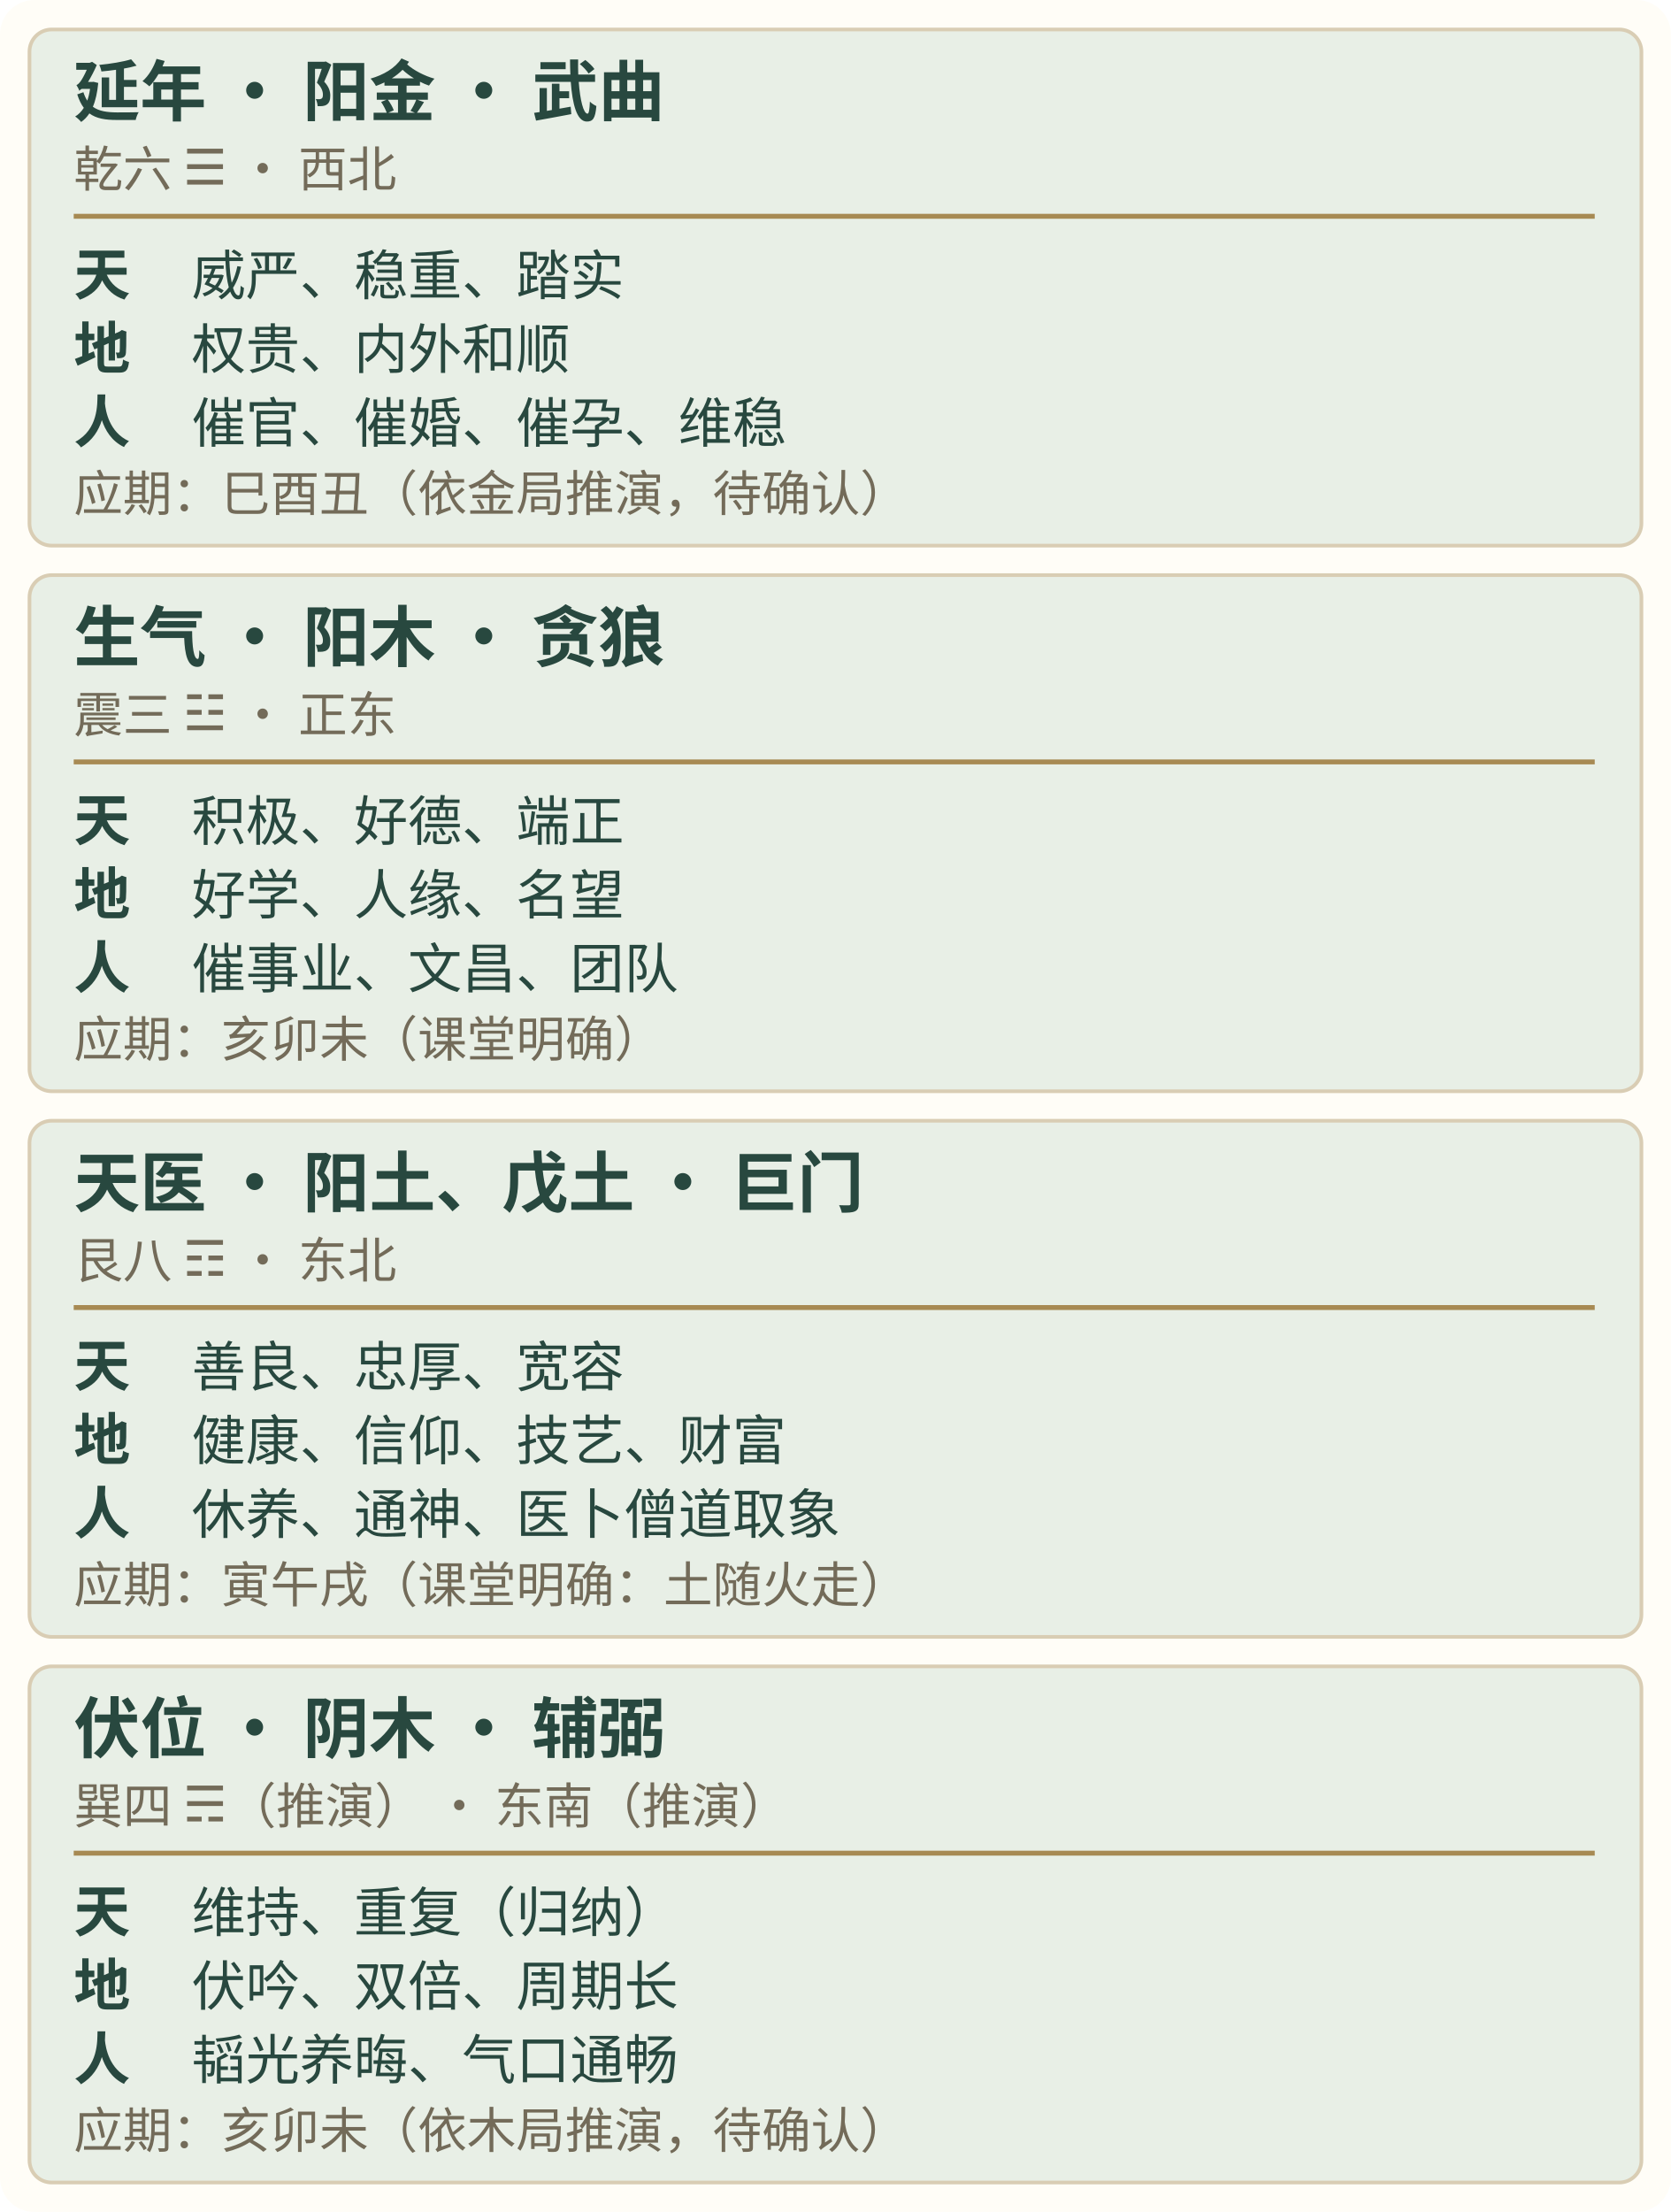
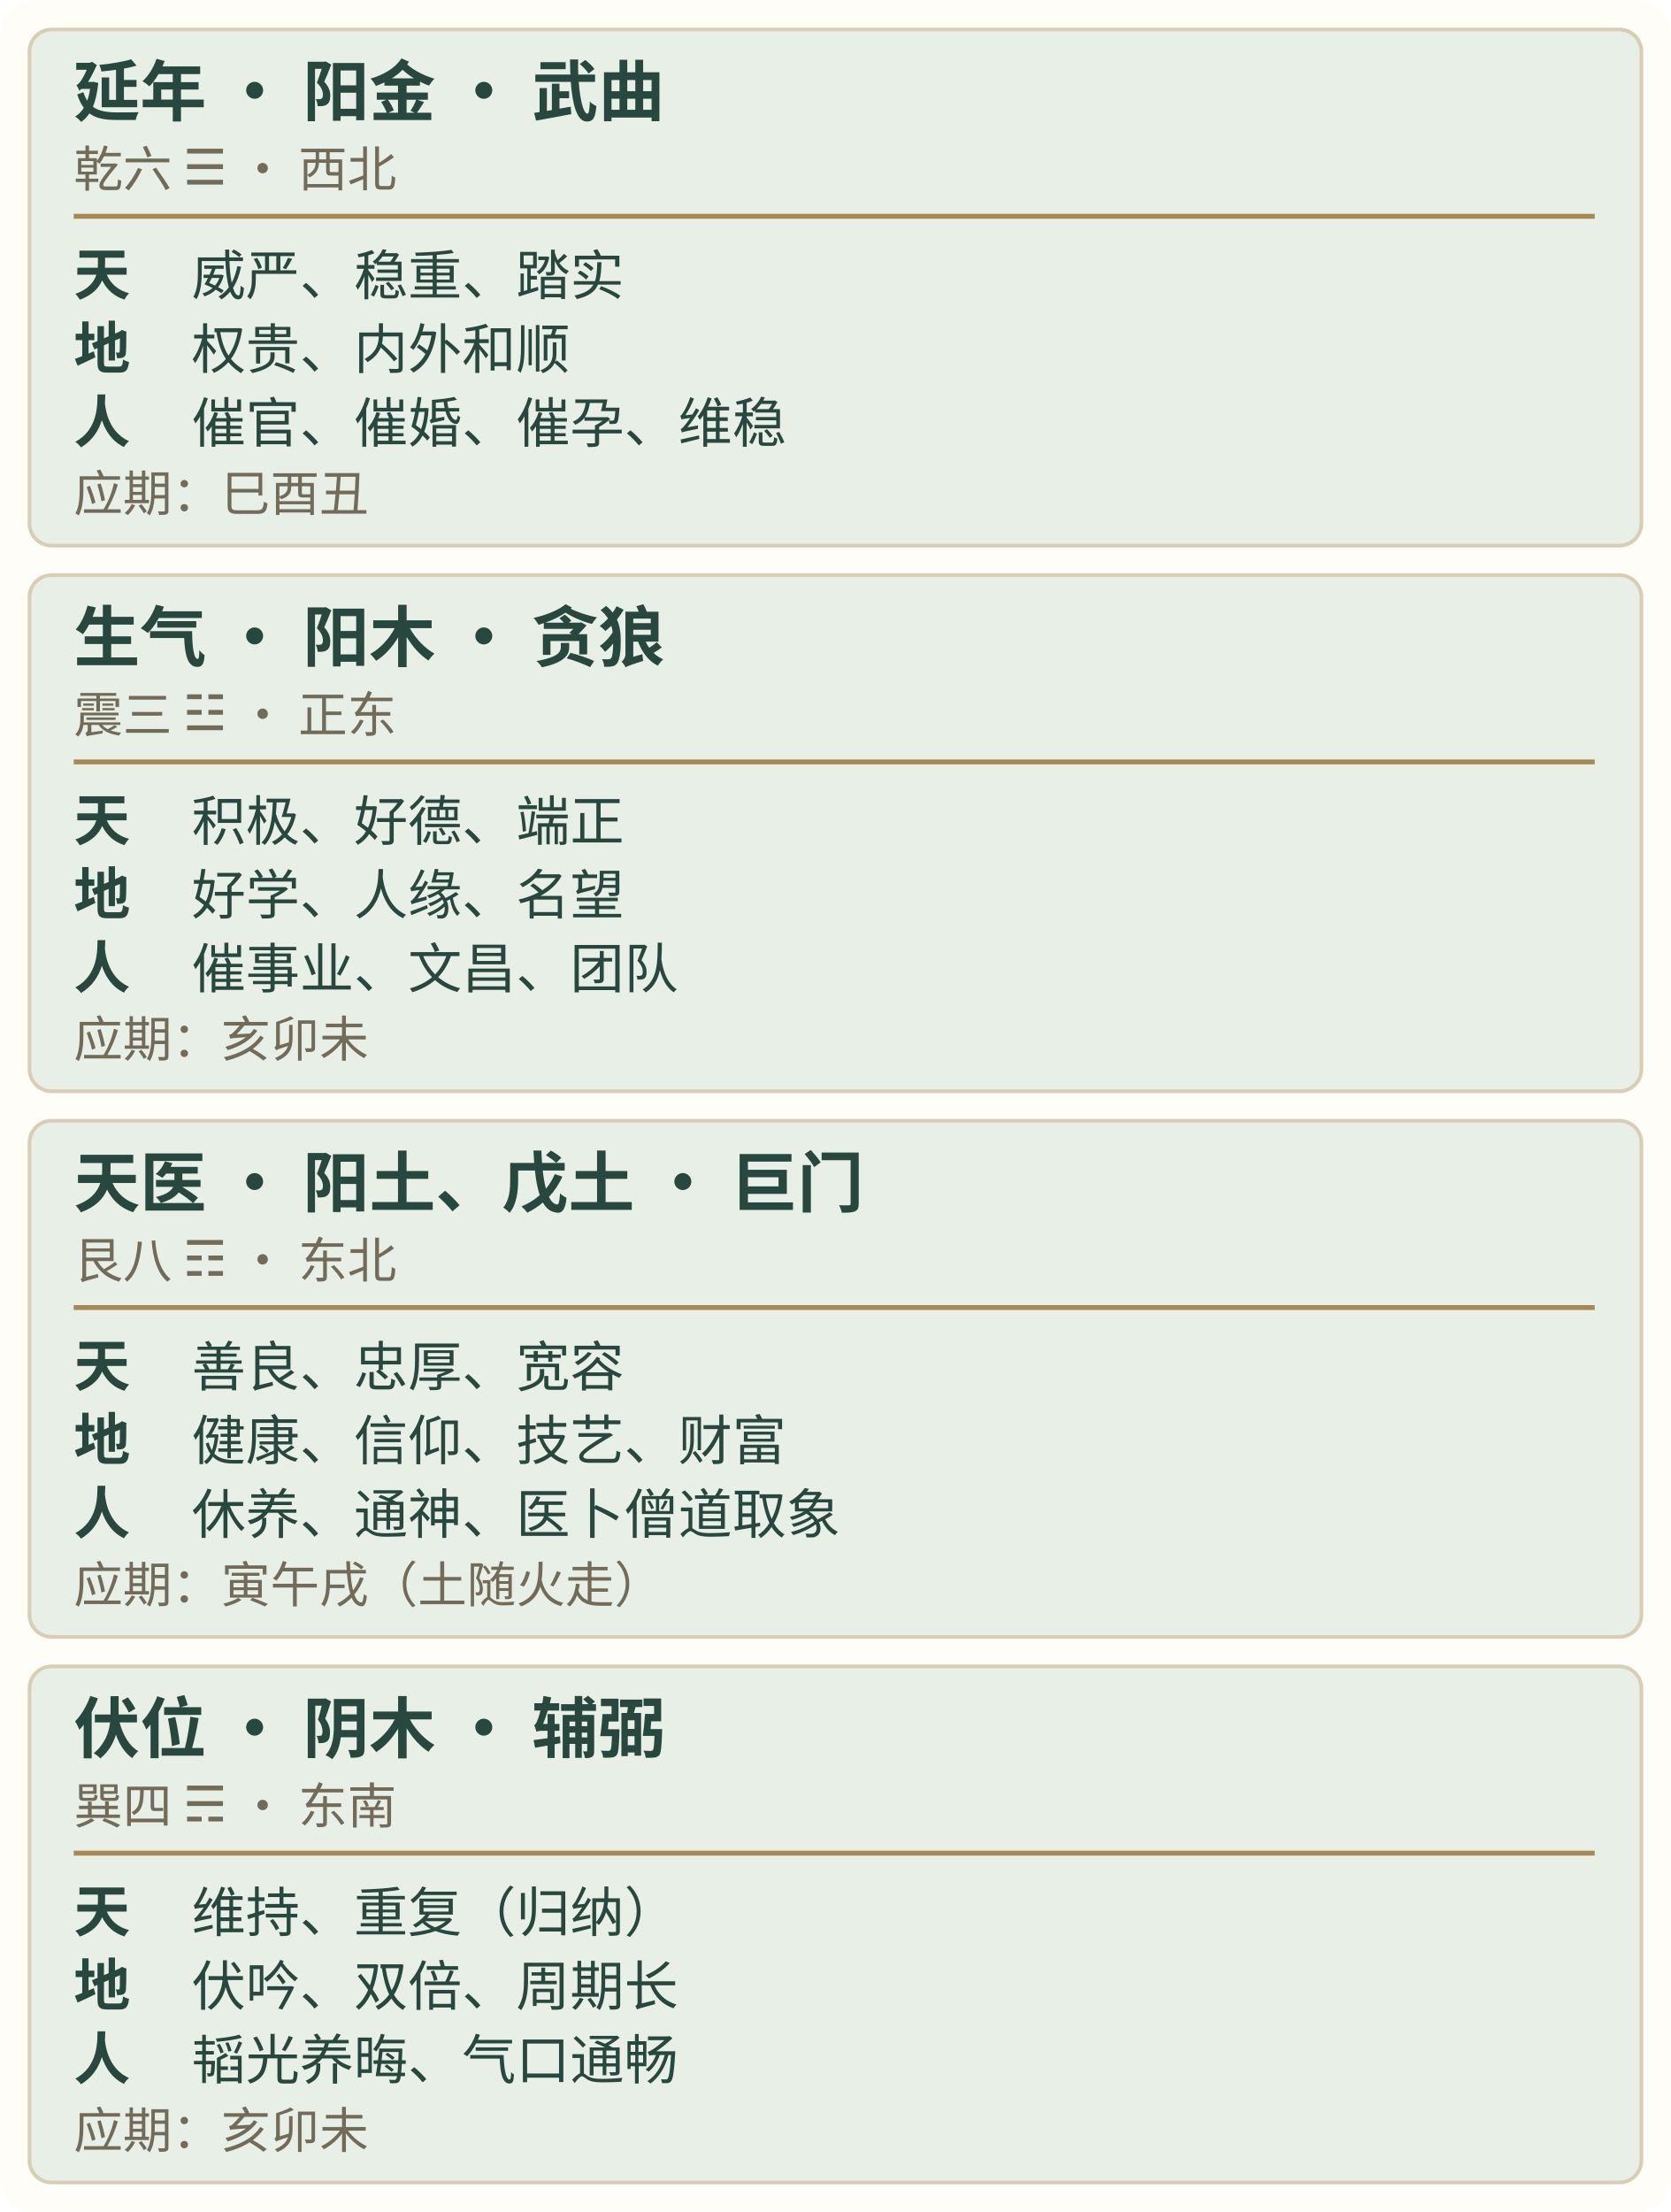
<svg xmlns="http://www.w3.org/2000/svg" viewBox="0 0 680 900" width="680" height="900" role="img" aria-label="四吉磁场天地人速查树">
  <rect width="680" height="900" rx="14" fill="#fffdf7" />
  <g font-family="PingFang SC, Microsoft YaHei, Noto Sans CJK SC, sans-serif">
    <rect x="12" y="12" width="656" height="210" rx="9" fill="#e8efe6" stroke="#d9cdb4" stroke-width="1.5" />
    <text x="30" y="47" font-size="27" font-weight="600" fill="#28483f" text-anchor="start">延年 · 阳金 · 武曲</text>
    <text x="30" y="76" font-size="20" font-weight="400" fill="#736b59" text-anchor="start">乾六 ☰ · 西北</text>
    <path d="M30 88 H649" fill="none" stroke="#a78a53" stroke-width="2" />
    <text x="30" y="120" font-size="23" font-weight="600" fill="#28483f" text-anchor="start">天</text>
    <text x="78" y="120" font-size="22" font-weight="400" fill="#28483f" text-anchor="start">威严、稳重、踏实</text>
    <text x="30" y="150" font-size="23" font-weight="600" fill="#28483f" text-anchor="start">地</text>
    <text x="78" y="150" font-size="22" font-weight="400" fill="#28483f" text-anchor="start">权贵、内外和顺</text>
    <text x="30" y="180" font-size="23" font-weight="600" fill="#28483f" text-anchor="start">人</text>
    <text x="78" y="180" font-size="22" font-weight="400" fill="#28483f" text-anchor="start">催官、催婚、催孕、维稳</text>
-     <text x="30" y="208" font-size="20" font-weight="400" fill="#736b59" text-anchor="start">应期：巳酉丑（依金局推演，待确认）</text>
+     <text x="30" y="208" font-size="20" font-weight="400" fill="#736b59" text-anchor="start">应期：巳酉丑</text>
    <rect x="12" y="234" width="656" height="210" rx="9" fill="#e8efe6" stroke="#d9cdb4" stroke-width="1.5" />
    <text x="30" y="269" font-size="27" font-weight="600" fill="#28483f" text-anchor="start">生气 · 阳木 · 贪狼</text>
    <text x="30" y="298" font-size="20" font-weight="400" fill="#736b59" text-anchor="start">震三 ☳ · 正东</text>
    <path d="M30 310 H649" fill="none" stroke="#a78a53" stroke-width="2" />
    <text x="30" y="342" font-size="23" font-weight="600" fill="#28483f" text-anchor="start">天</text>
    <text x="78" y="342" font-size="22" font-weight="400" fill="#28483f" text-anchor="start">积极、好德、端正</text>
    <text x="30" y="372" font-size="23" font-weight="600" fill="#28483f" text-anchor="start">地</text>
    <text x="78" y="372" font-size="22" font-weight="400" fill="#28483f" text-anchor="start">好学、人缘、名望</text>
    <text x="30" y="402" font-size="23" font-weight="600" fill="#28483f" text-anchor="start">人</text>
    <text x="78" y="402" font-size="22" font-weight="400" fill="#28483f" text-anchor="start">催事业、文昌、团队</text>
-     <text x="30" y="430" font-size="20" font-weight="400" fill="#736b59" text-anchor="start">应期：亥卯未（课堂明确）</text>
+     <text x="30" y="430" font-size="20" font-weight="400" fill="#736b59" text-anchor="start">应期：亥卯未</text>
    <rect x="12" y="456" width="656" height="210" rx="9" fill="#e8efe6" stroke="#d9cdb4" stroke-width="1.5" />
    <text x="30" y="491" font-size="27" font-weight="600" fill="#28483f" text-anchor="start">天医 · 阳土、戊土 · 巨门</text>
    <text x="30" y="520" font-size="20" font-weight="400" fill="#736b59" text-anchor="start">艮八 ☶ · 东北</text>
    <path d="M30 532 H649" fill="none" stroke="#a78a53" stroke-width="2" />
    <text x="30" y="564" font-size="23" font-weight="600" fill="#28483f" text-anchor="start">天</text>
    <text x="78" y="564" font-size="22" font-weight="400" fill="#28483f" text-anchor="start">善良、忠厚、宽容</text>
    <text x="30" y="594" font-size="23" font-weight="600" fill="#28483f" text-anchor="start">地</text>
    <text x="78" y="594" font-size="22" font-weight="400" fill="#28483f" text-anchor="start">健康、信仰、技艺、财富</text>
    <text x="30" y="624" font-size="23" font-weight="600" fill="#28483f" text-anchor="start">人</text>
    <text x="78" y="624" font-size="22" font-weight="400" fill="#28483f" text-anchor="start">休养、通神、医卜僧道取象</text>
-     <text x="30" y="652" font-size="20" font-weight="400" fill="#736b59" text-anchor="start">应期：寅午戌（课堂明确：土随火走）</text>
+     <text x="30" y="652" font-size="20" font-weight="400" fill="#736b59" text-anchor="start">应期：寅午戌（土随火走）</text>
    <rect x="12" y="678" width="656" height="210" rx="9" fill="#e8efe6" stroke="#d9cdb4" stroke-width="1.5" />
    <text x="30" y="713" font-size="27" font-weight="600" fill="#28483f" text-anchor="start">伏位 · 阴木 · 辅弼</text>
-     <text x="30" y="742" font-size="20" font-weight="400" fill="#736b59" text-anchor="start">巽四 ☴（推演） · 东南（推演）</text>
+     <text x="30" y="742" font-size="20" font-weight="400" fill="#736b59" text-anchor="start">巽四 ☴ · 东南</text>
    <path d="M30 754 H649" fill="none" stroke="#a78a53" stroke-width="2" />
    <text x="30" y="786" font-size="23" font-weight="600" fill="#28483f" text-anchor="start">天</text>
    <text x="78" y="786" font-size="22" font-weight="400" fill="#28483f" text-anchor="start">维持、重复（归纳）</text>
    <text x="30" y="816" font-size="23" font-weight="600" fill="#28483f" text-anchor="start">地</text>
    <text x="78" y="816" font-size="22" font-weight="400" fill="#28483f" text-anchor="start">伏吟、双倍、周期长</text>
    <text x="30" y="846" font-size="23" font-weight="600" fill="#28483f" text-anchor="start">人</text>
    <text x="78" y="846" font-size="22" font-weight="400" fill="#28483f" text-anchor="start">韬光养晦、气口通畅</text>
-     <text x="30" y="874" font-size="20" font-weight="400" fill="#736b59" text-anchor="start">应期：亥卯未（依木局推演，待确认）</text>
+     <text x="30" y="874" font-size="20" font-weight="400" fill="#736b59" text-anchor="start">应期：亥卯未</text>
  </g>
</svg>
